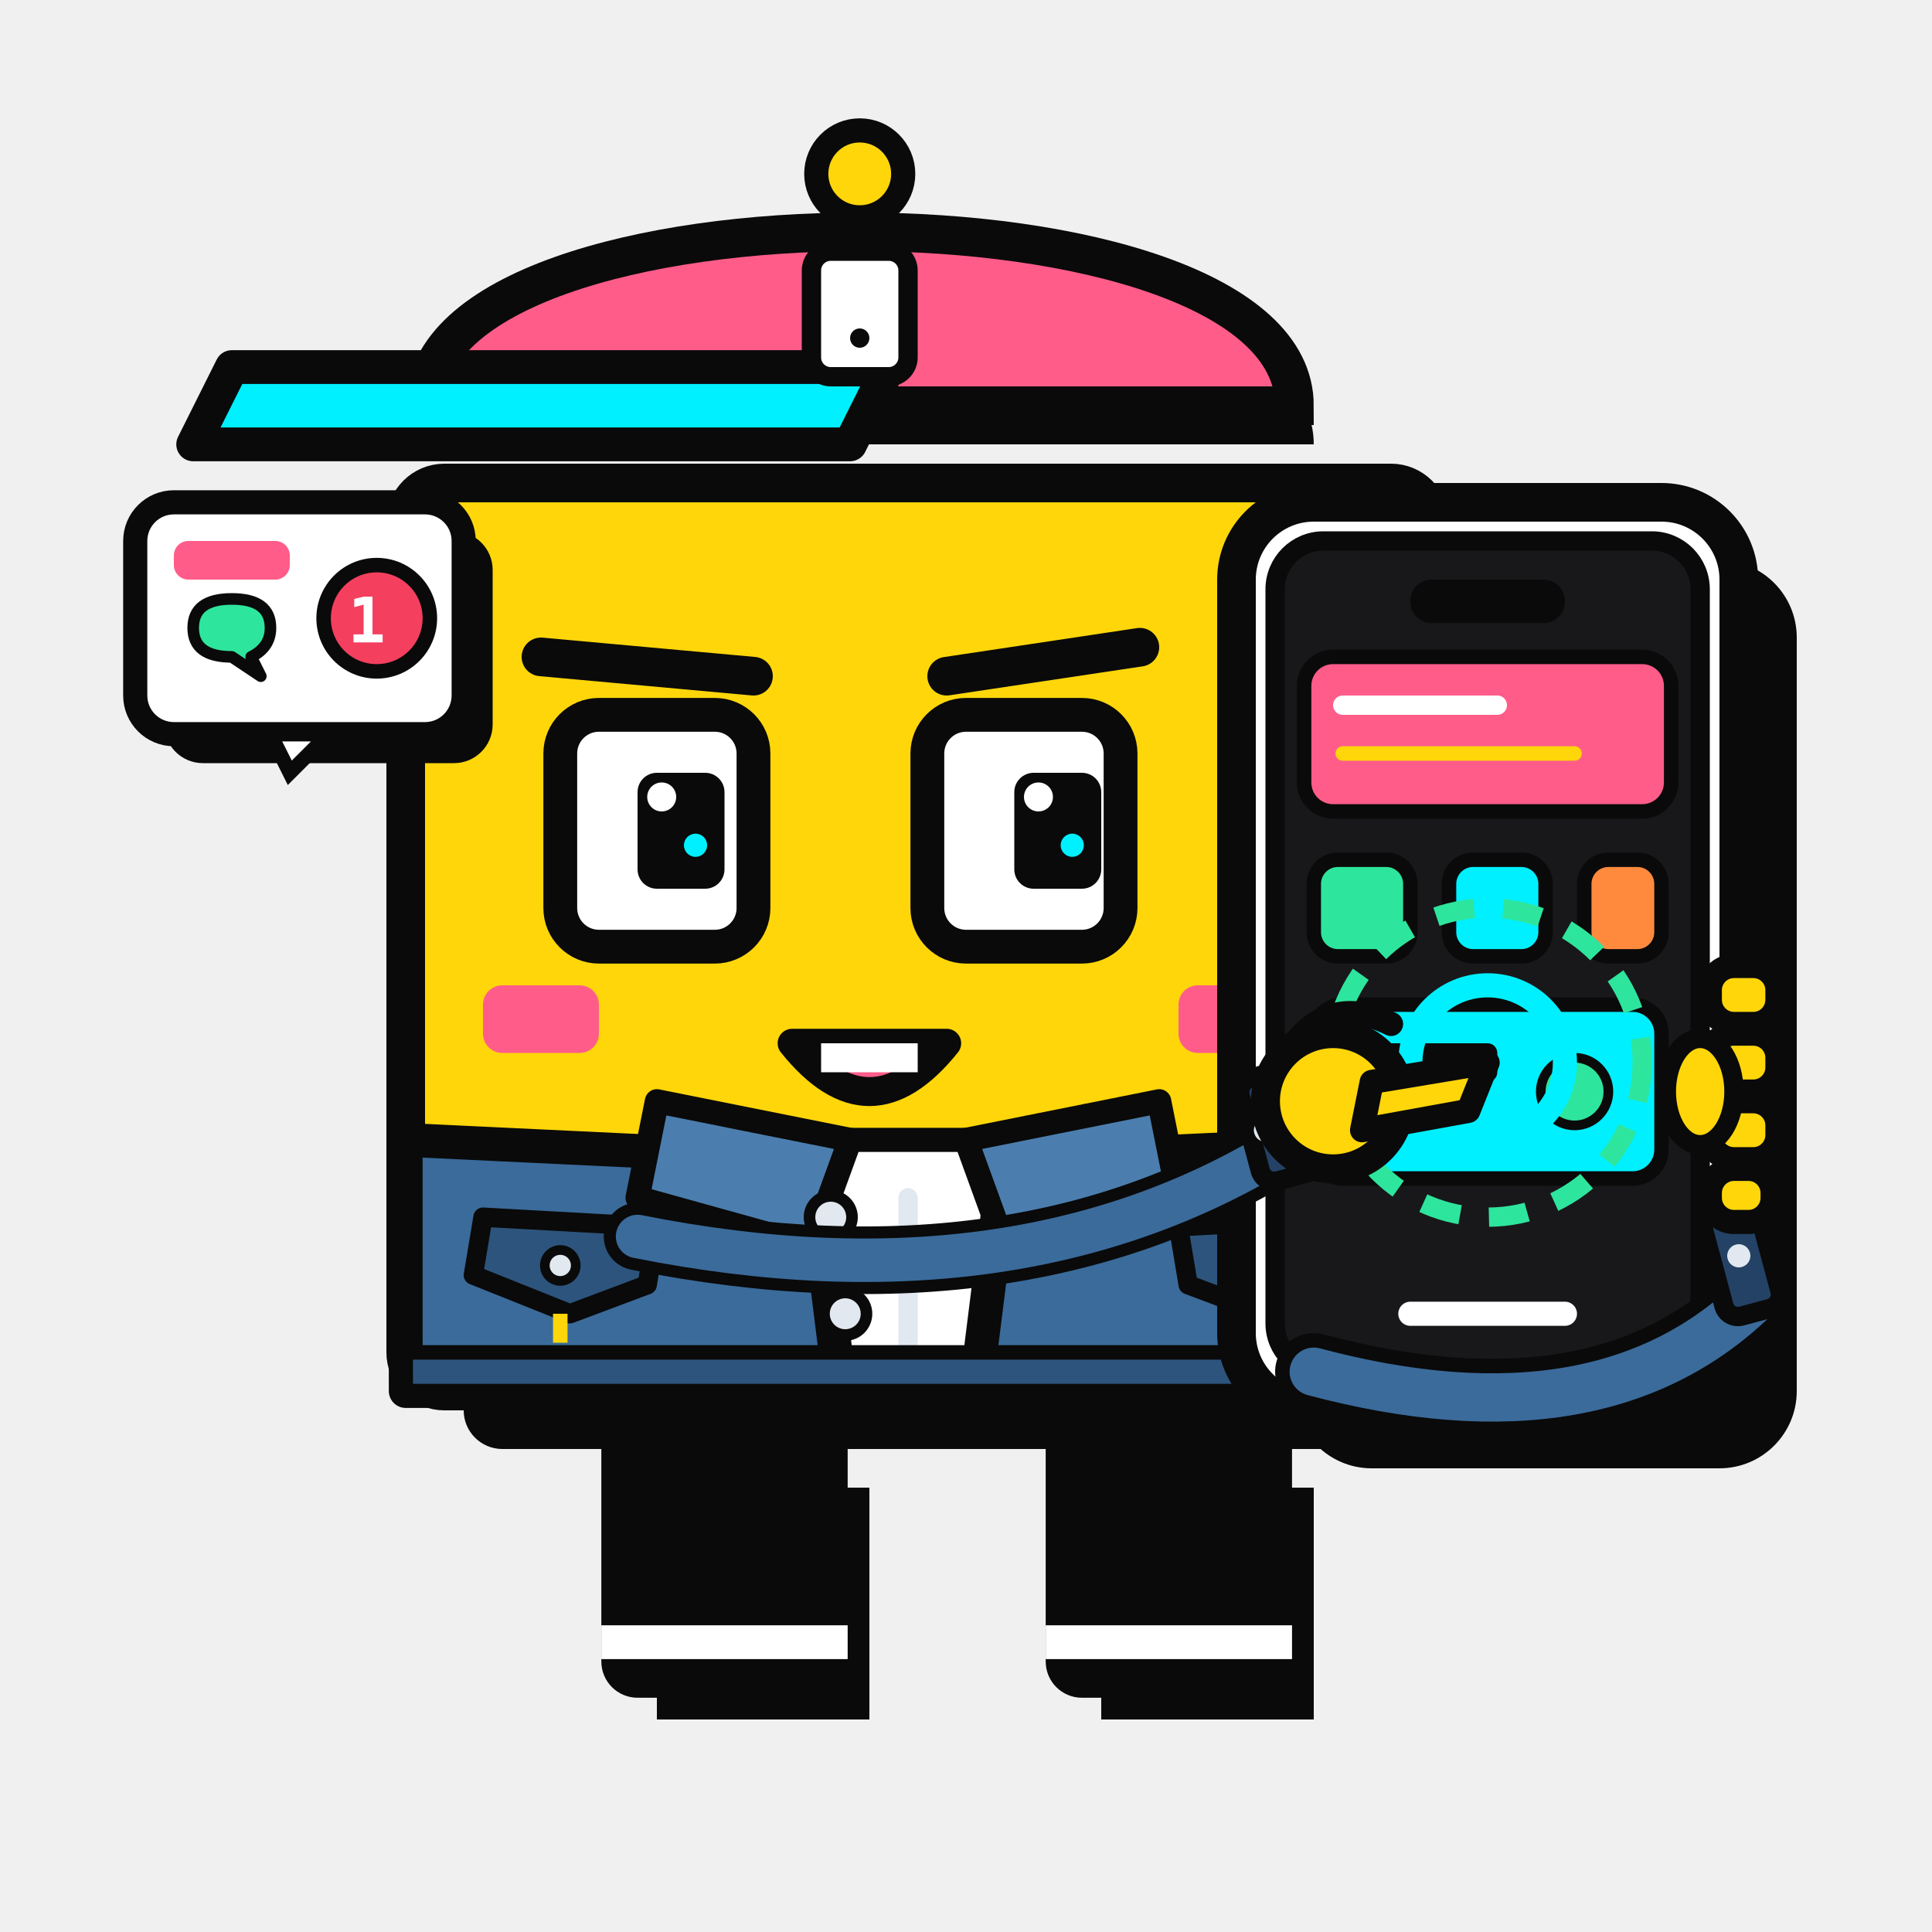
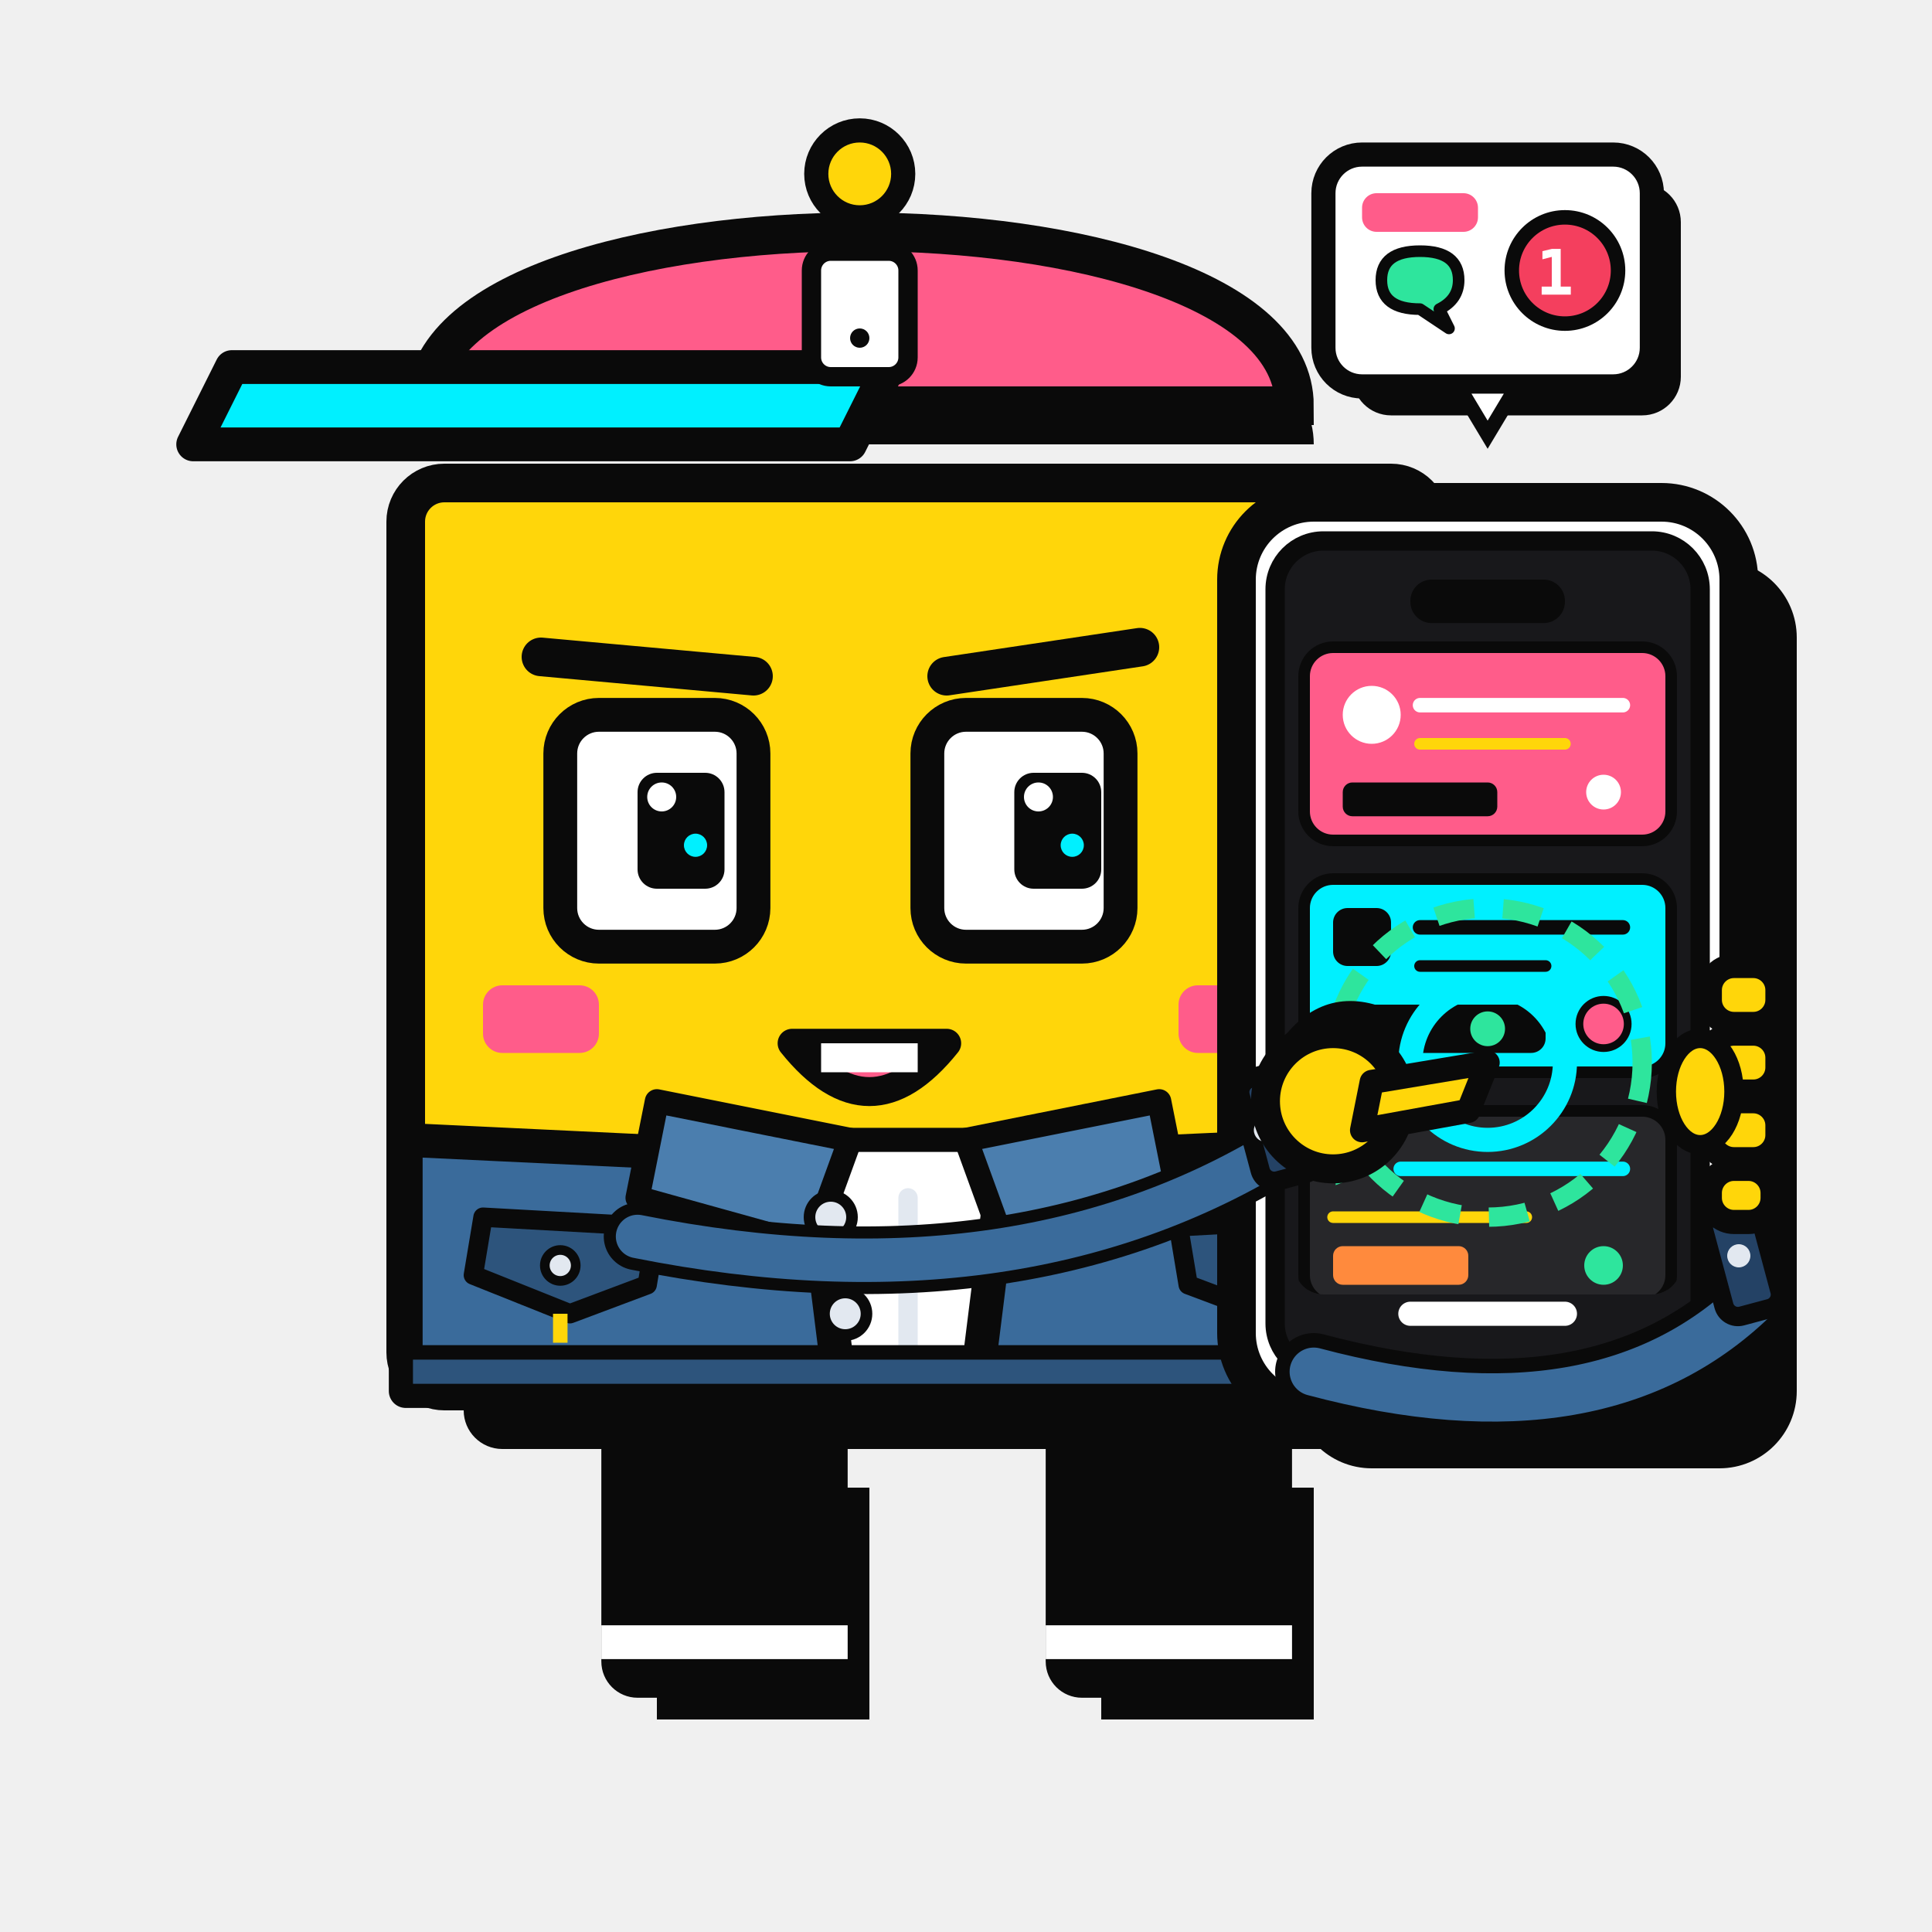
<svg xmlns="http://www.w3.org/2000/svg" viewBox="0 0 200 200" width="200" height="200" fill="none">
-   <rect x="68" y="154" width="22" height="24" fill="#0A0A0A" />
-   <rect x="114" y="154" width="22" height="24" fill="#0A0A0A" />
-   <rect x="64" y="148" width="22" height="26" fill="#0A0A0A" rx="2" stroke="#0A0A0A" stroke-width="3.5" />
-   <line x1="64" y1="170" x2="86" y2="170" stroke="#FFFFFF" stroke-width="3.5" stroke-linecap="square" />
-   <rect x="110" y="148" width="22" height="26" fill="#0A0A0A" rx="2" stroke="#0A0A0A" stroke-width="3.5" />
-   <line x1="110" y1="170" x2="132" y2="170" stroke="#FFFFFF" stroke-width="3.5" stroke-linecap="square" />
-   <rect x="48" y="56" width="106" height="94" rx="4" fill="#0A0A0A" />
-   <rect x="42" y="50" width="106" height="94" rx="4" fill="#FFD60A" stroke="#0A0A0A" stroke-width="4" />
-   <rect x="50" y="102" width="12" height="7" rx="2" fill="#FF5C8A" />
-   <rect x="122" y="102" width="12" height="7" rx="2" fill="#FF5C8A" />
-   <rect x="58" y="74" width="20" height="24" rx="4" fill="#FFFFFF" stroke="#0A0A0A" stroke-width="3.5" />
-   <rect x="66" y="80" width="9" height="12" rx="2" fill="#0A0A0A" />
-   <circle cx="68.5" cy="82.5" r="1.5" fill="#FFFFFF" />
-   <circle cx="72" cy="87.5" r="1.2" fill="#00F0FF" />
-   <rect x="96" y="74" width="20" height="24" rx="4" fill="#FFFFFF" stroke="#0A0A0A" stroke-width="3.5" />
-   <rect x="105" y="80" width="9" height="12" rx="2" fill="#0A0A0A" />
-   <circle cx="107.5" cy="82.5" r="1.5" fill="#FFFFFF" />
-   <circle cx="111" cy="87.5" r="1.2" fill="#00F0FF" />
-   <path d="M 56 68 L 78 70" stroke="#0A0A0A" stroke-width="4" stroke-linecap="round" />
-   <path d="M 98 70 L 118 67" stroke="#0A0A0A" stroke-width="4" stroke-linecap="round" />
-   <path d="M 82 108 Q 90 118 98 108 Z" fill="#FF5C8A" stroke="#0A0A0A" stroke-width="3" stroke-linejoin="round" />
-   <rect x="85" y="108" width="10" height="3" fill="#FFFFFF" />
-   <polygon points="84,118 104,118 101,144 87,144" fill="#FFFFFF" stroke="#0A0A0A" stroke-width="2.5" stroke-linejoin="round" />
-   <line x1="94" y1="124" x2="94" y2="140" stroke="#E2E8F0" stroke-width="2" stroke-linecap="round" />
-   <path d="M 42 118 L 84 120 L 87 144 L 42 144 Z" fill="#3A6B9B" stroke="#0A0A0A" stroke-width="3.5" stroke-linejoin="round" />
-   <path d="M 104 120 L 148 118 L 148 144 L 101 144 Z" fill="#3A6B9B" stroke="#0A0A0A" stroke-width="3.5" stroke-linejoin="round" />
-   <polygon points="68,114 88,118 84,129 66,124" fill="#4B7EAE" stroke="#0A0A0A" stroke-width="2.5" stroke-linejoin="round" />
-   <polygon points="120,114 100,118 104,129 122,124" fill="#4B7EAE" stroke="#0A0A0A" stroke-width="2.5" stroke-linejoin="round" />
-   <polygon points="50,126 68,127 67,133 59,136 49,132" fill="#2D547C" stroke="#0A0A0A" stroke-width="2" stroke-linejoin="round" />
-   <circle cx="58" cy="131" r="1.6" fill="#E2E8F0" stroke="#0A0A0A" stroke-width="1" />
-   <polygon points="122,127 140,126 141,132 131,136 123,133" fill="#2D547C" stroke="#0A0A0A" stroke-width="2" stroke-linejoin="round" />
-   <circle cx="132" cy="131" r="1.6" fill="#E2E8F0" stroke="#0A0A0A" stroke-width="1" />
-   <line x1="58" y1="136" x2="58" y2="144" stroke="#FFD60A" stroke-width="1.5" stroke-dasharray="3 2" />
-   <line x1="132" y1="136" x2="132" y2="144" stroke="#FFD60A" stroke-width="1.5" stroke-dasharray="3 2" />
-   <circle cx="86" cy="126" r="2.2" fill="#E2E8F0" stroke="#0A0A0A" stroke-width="1.2" />
-   <circle cx="87.5" cy="136" r="2.2" fill="#E2E8F0" stroke="#0A0A0A" stroke-width="1.2" />
-   <rect x="42" y="140" width="106" height="4" fill="#2D547C" stroke="#0A0A0A" stroke-width="1.5" />
-   <path d="M 44 46 C 44 22 136 22 136 46 Z" fill="#0A0A0A" />
-   <path d="M 44 42 C 44 18 134 18 134 42 Z" fill="#FF5C8A" stroke="#0A0A0A" stroke-width="4" />
-   <polygon points="24,38 92,38 88,46 20,46" fill="#00F0FF" stroke="#0A0A0A" stroke-width="3.5" stroke-linejoin="round" />
-   <circle cx="89" cy="18" r="4.5" fill="#FFD60A" stroke="#0A0A0A" stroke-width="2.5" />
-   <rect x="84" y="26" width="10" height="13" rx="2" fill="#FFFFFF" stroke="#0A0A0A" stroke-width="2" />
-   <circle cx="89" cy="35" r="1" fill="#0A0A0A" />
-   <g>
-     <rect x="134" y="58" width="52" height="94" rx="8" fill="#0A0A0A" />
-     <rect x="128" y="52" width="52" height="94" rx="8" fill="#FFFFFF" stroke="#0A0A0A" stroke-width="4" />
-     <rect x="132" y="56" width="44" height="86" rx="5" fill="#18181B" stroke="#0A0A0A" stroke-width="2" />
-     <rect x="146" y="60" width="16" height="4.5" rx="2.2" fill="#0A0A0A" />
-     <rect x="135" y="68" width="38" height="16" rx="3" fill="#FF5C8A" stroke="#0A0A0A" stroke-width="1.5" />
-     <line x1="139" y1="73" x2="155" y2="73" stroke="#FFFFFF" stroke-width="2" stroke-linecap="round" />
-     <line x1="139" y1="78" x2="163" y2="78" stroke="#FFD60A" stroke-width="1.5" stroke-linecap="round" />
-     <rect x="136" y="89" width="10" height="10" rx="2.5" fill="#2EE59D" stroke="#0A0A0A" stroke-width="1.5" />
-     <rect x="150" y="89" width="10" height="10" rx="2.5" fill="#00F0FF" stroke="#0A0A0A" stroke-width="1.5" />
-     <rect x="164" y="89" width="8" height="10" rx="2.5" fill="#FF8A3D" stroke="#0A0A0A" stroke-width="1.5" />
-     <rect x="136" y="104" width="36" height="18" rx="3" fill="#00F0FF" stroke="#0A0A0A" stroke-width="1.5" />
-     <rect x="139" y="108" width="16" height="4" rx="1" fill="#0A0A0A" />
-     <circle cx="163" cy="113" r="3.5" fill="#2EE59D" stroke="#0A0A0A" stroke-width="1" />
-     <line x1="146" y1="136" x2="162" y2="136" stroke="#FFFFFF" stroke-width="2.5" stroke-linecap="round" />
-     <circle cx="154" cy="110" r="8" fill="none" stroke="#00F0FF" stroke-width="2.5" />
-     <circle cx="154" cy="110" r="16" fill="none" stroke="#2EE59D" stroke-width="2" stroke-dasharray="4 3" />
-     <path d="M 136 142 Q 166 150 182 134" stroke="#0A0A0A" stroke-width="8" stroke-linecap="round" fill="none" />
-     <path d="M 136 142 Q 166 150 182 134" stroke="#3A6B9B" stroke-width="5" stroke-linecap="round" fill="none" />
-     <rect x="176" y="126" width="6" height="11" rx="1.5" fill="#244265" stroke="#0A0A0A" stroke-width="2" transform="rotate(-15 176 126)" />
-     <circle cx="180" cy="130" r="1.2" fill="#E2E8F0" />
-     <g transform="translate(177, 98)">
-       <rect x="0" y="2" width="7" height="6" rx="2.5" fill="#FFD60A" stroke="#0A0A0A" stroke-width="2.5" />
-       <rect x="0" y="9" width="7" height="6" rx="2.5" fill="#FFD60A" stroke="#0A0A0A" stroke-width="2.5" />
-       <rect x="0" y="16" width="7" height="6" rx="2.5" fill="#FFD60A" stroke="#0A0A0A" stroke-width="2.5" />
-       <rect x="0" y="23" width="6.5" height="5.5" rx="2.5" fill="#FFD60A" stroke="#0A0A0A" stroke-width="2.5" />
-       <ellipse cx="-1" cy="15" rx="3.5" ry="5.5" fill="#FFD60A" stroke="#0A0A0A" stroke-width="2" />
-     </g>
-     <g>
-       <path d="M 66 128 Q 106 136 134 118" stroke="#0A0A0A" stroke-width="7" stroke-linecap="round" fill="none" />
-       <path d="M 66 128 Q 106 136 134 118" stroke="#3A6B9B" stroke-width="4.5" stroke-linecap="round" fill="none" />
-       <rect x="128" y="112" width="6" height="11" rx="1.5" fill="#244265" stroke="#0A0A0A" stroke-width="2" transform="rotate(-15 128 112)" />
-       <circle cx="131" cy="117" r="1.2" fill="#E2E8F0" />
-       <circle cx="138" cy="114" r="7" fill="#FFD60A" stroke="#0A0A0A" stroke-width="3" />
-       <path d="M 142 112 L 154 110 L 152 115 L 141 117 Z" fill="#FFD60A" stroke="#0A0A0A" stroke-width="2.5" stroke-linejoin="round" />
-       <path d="M 134 108 Q 138 103 144 106" stroke="#0A0A0A" stroke-width="2.5" stroke-linecap="round" fill="none" />
-     </g>
-   </g>
-   <g transform="translate(14, 52)">
-     <rect x="3" y="3" width="34" height="24" rx="4" fill="#0A0A0A" />
-     <rect x="0" y="0" width="34" height="24" rx="4" fill="#FFFFFF" stroke="#0A0A0A" stroke-width="2.5" />
-     <rect x="4" y="4" width="12" height="4" rx="1.5" fill="#FF5C8A" />
-     <path d="M 6 13 Q 6 10 10 10 Q 14 10 14 13 Q 14 15 12 16 L 13 18 L 10 16 Q 6 16 6 13 Z" fill="#2EE59D" stroke="#0A0A0A" stroke-width="1.2" stroke-linejoin="round" />
-     <circle cx="25" cy="12" r="5.5" fill="#F43F5E" stroke="#0A0A0A" stroke-width="1.5" />
-     <text x="22" y="14.5" font-family="monospace" font-size="6.5" font-weight="900" fill="#FFFFFF">1</text>
-     <polygon points="14,24 20,24 16,28" fill="#FFFFFF" stroke="#0A0A0A" stroke-width="1.5" />
+   <defs>
+     <style>
+       @keyframes mob-float {
+         0%, 100% { transform: translateY(0px); }
+         50% { transform: translateY(-3.5px); }
+       }
+       @keyframes mob-phone-sway {
+         0%, 100% { transform: rotate(0deg); }
+         50% { transform: rotate(2deg) translateY(-1px); }
+       }
+       @keyframes mob-notify-pop {
+         0%, 100% { transform: translateY(0px) scale(1); }
+         50% { transform: translateY(-3.5px) scale(1.04); }
+       }
+       @keyframes mob-left-click {
+         0%, 100% { transform: translateY(0px) scale(1); }
+         50% { transform: translateY(2px) scale(0.98); }
+       }
+       @keyframes mob-ripple-1 {
+         0% { r: 4px; opacity: 1; stroke-width: 3px; }
+         100% { r: 20px; opacity: 0; stroke-width: 0.5px; }
+       }
+       @keyframes mob-ripple-2 {
+         0% { r: 4px; opacity: 0; stroke-width: 2.5px; }
+         30% { opacity: 0.8; stroke-width: 2px; }
+         100% { r: 28px; opacity: 0; stroke-width: 0.5px; }
+       }
+       @keyframes mob-eye-blink {
+         0%, 88%, 94%, 100% { transform: scaleY(1); }
+         91% { transform: scaleY(0.08); }
+       }
+       @keyframes mob-screen-scroll {
+         0%, 16% { transform: translateY(0px); }
+         30%, 48% { transform: translateY(-24px); }
+         62%, 80% { transform: translateY(-48px); }
+         94%, 100% { transform: translateY(-72px); }
+       }
+       @keyframes mob-scrollbar-glide {
+         0%, 16% { transform: translateY(0px); }
+         30%, 48% { transform: translateY(14px); }
+         62%, 80% { transform: translateY(28px); }
+         94%, 100% { transform: translateY(42px); }
+       }
+       .mob-animated-body {
+         animation: mob-float 3.5s ease-in-out infinite;
+         transform-origin: center bottom;
+       }
+       .mob-animated-phone {
+         animation: mob-phone-sway 3.2s ease-in-out infinite;
+         transform-origin: 154px 138px;
+       }
+       .mob-animated-notify {
+         animation: mob-notify-pop 2.8s ease-in-out infinite;
+         transform-origin: 17px 12px;
+       }
+       .mob-animated-click {
+         animation: mob-left-click 1.6s ease-in-out infinite;
+         transform-origin: 130px 115px;
+       }
+       .mob-animated-ripple1 {
+         animation: mob-ripple-1 1.6s cubic-bezier(0.1, 0.8, 0.3, 1) infinite;
+         transform-origin: 154px 110px;
+       }
+       .mob-animated-ripple2 {
+         animation: mob-ripple-2 1.6s cubic-bezier(0.1, 0.8, 0.3, 1) 0.35s infinite;
+         transform-origin: 154px 110px;
+       }
+       .mob-animated-eye-left {
+         animation: mob-eye-blink 4s ease-in-out infinite;
+         transform-origin: 68px 86px;
+       }
+       .mob-animated-eye-right {
+         animation: mob-eye-blink 4s ease-in-out infinite;
+         transform-origin: 106px 86px;
+       }
+       .mob-animated-feed {
+         animation: mob-screen-scroll 4.8s cubic-bezier(0.25, 1, 0.5, 1) infinite;
+       }
+       .mob-animated-scrollbar {
+         animation: mob-scrollbar-glide 4.8s cubic-bezier(0.25, 1, 0.5, 1) infinite;
+         transform-origin: 172px 68px;
+       }
+     </style>
+     <clipPath id="mob-screen-viewport">
+       <rect x="134" y="66" width="40" height="68" rx="3" />
+     </clipPath>
+   </defs>
+   <g class="mob-animated-body">
+     <rect x="68" y="154" width="22" height="24" fill="#0A0A0A" />
+     <rect x="114" y="154" width="22" height="24" fill="#0A0A0A" />
+     <rect x="64" y="148" width="22" height="26" fill="#0A0A0A" rx="2" stroke="#0A0A0A" stroke-width="3.5" />
+     <line x1="64" y1="170" x2="86" y2="170" stroke="#FFFFFF" stroke-width="3.5" stroke-linecap="square" />
+     <rect x="110" y="148" width="22" height="26" fill="#0A0A0A" rx="2" stroke="#0A0A0A" stroke-width="3.5" />
+     <line x1="110" y1="170" x2="132" y2="170" stroke="#FFFFFF" stroke-width="3.5" stroke-linecap="square" />
+     <rect x="48" y="56" width="106" height="94" rx="4" fill="#0A0A0A" />
+     <rect x="42" y="50" width="106" height="94" rx="4" fill="#FFD60A" stroke="#0A0A0A" stroke-width="4" />
+     <rect x="50" y="102" width="12" height="7" rx="2" fill="#FF5C8A" />
+     <rect x="122" y="102" width="12" height="7" rx="2" fill="#FF5C8A" />
+     <g class="mob-animated-eye-left">
+       <rect x="58" y="74" width="20" height="24" rx="4" fill="#FFFFFF" stroke="#0A0A0A" stroke-width="3.5" />
+       <rect x="66" y="80" width="9" height="12" rx="2" fill="#0A0A0A" />
+       <circle cx="68.5" cy="82.5" r="1.5" fill="#FFFFFF" />
+       <circle cx="72" cy="87.5" r="1.2" fill="#00F0FF" />
+     </g>
+     <g class="mob-animated-eye-right">
+       <rect x="96" y="74" width="20" height="24" rx="4" fill="#FFFFFF" stroke="#0A0A0A" stroke-width="3.5" />
+       <rect x="105" y="80" width="9" height="12" rx="2" fill="#0A0A0A" />
+       <circle cx="107.5" cy="82.5" r="1.5" fill="#FFFFFF" />
+       <circle cx="111" cy="87.5" r="1.2" fill="#00F0FF" />
+     </g>
+     <path d="M 56 68 L 78 70" stroke="#0A0A0A" stroke-width="4" stroke-linecap="round" />
+     <path d="M 98 70 L 118 67" stroke="#0A0A0A" stroke-width="4" stroke-linecap="round" />
+     <path d="M 82 108 Q 90 118 98 108 Z" fill="#FF5C8A" stroke="#0A0A0A" stroke-width="3" stroke-linejoin="round" />
+     <rect x="85" y="108" width="10" height="3" fill="#FFFFFF" />
+     <polygon points="84,118 104,118 101,144 87,144" fill="#FFFFFF" stroke="#0A0A0A" stroke-width="2.5" stroke-linejoin="round" />
+     <line x1="94" y1="124" x2="94" y2="140" stroke="#E2E8F0" stroke-width="2" stroke-linecap="round" />
+     <path d="M 42 118 L 84 120 L 87 144 L 42 144 Z" fill="#3A6B9B" stroke="#0A0A0A" stroke-width="3.5" stroke-linejoin="round" />
+     <path d="M 104 120 L 148 118 L 148 144 L 101 144 Z" fill="#3A6B9B" stroke="#0A0A0A" stroke-width="3.5" stroke-linejoin="round" />
+     <polygon points="68,114 88,118 84,129 66,124" fill="#4B7EAE" stroke="#0A0A0A" stroke-width="2.5" stroke-linejoin="round" />
+     <polygon points="120,114 100,118 104,129 122,124" fill="#4B7EAE" stroke="#0A0A0A" stroke-width="2.5" stroke-linejoin="round" />
+     <polygon points="50,126 68,127 67,133 59,136 49,132" fill="#2D547C" stroke="#0A0A0A" stroke-width="2" stroke-linejoin="round" />
+     <circle cx="58" cy="131" r="1.6" fill="#E2E8F0" stroke="#0A0A0A" stroke-width="1" />
+     <polygon points="122,127 140,126 141,132 131,136 123,133" fill="#2D547C" stroke="#0A0A0A" stroke-width="2" stroke-linejoin="round" />
+     <circle cx="132" cy="131" r="1.6" fill="#E2E8F0" stroke="#0A0A0A" stroke-width="1" />
+     <line x1="58" y1="136" x2="58" y2="144" stroke="#FFD60A" stroke-width="1.5" stroke-dasharray="3 2" />
+     <line x1="132" y1="136" x2="132" y2="144" stroke="#FFD60A" stroke-width="1.5" stroke-dasharray="3 2" />
+     <circle cx="86" cy="126" r="2.2" fill="#E2E8F0" stroke="#0A0A0A" stroke-width="1.2" />
+     <circle cx="87.5" cy="136" r="2.2" fill="#E2E8F0" stroke="#0A0A0A" stroke-width="1.2" />
+     <rect x="42" y="140" width="106" height="4" fill="#2D547C" stroke="#0A0A0A" stroke-width="1.5" />
+     <path d="M 44 46 C 44 22 136 22 136 46 Z" fill="#0A0A0A" />
+     <path d="M 44 42 C 44 18 134 18 134 42 Z" fill="#FF5C8A" stroke="#0A0A0A" stroke-width="4" />
+     <polygon points="24,38 92,38 88,46 20,46" fill="#00F0FF" stroke="#0A0A0A" stroke-width="3.5" stroke-linejoin="round" />
+     <circle cx="89" cy="18" r="4.5" fill="#FFD60A" stroke="#0A0A0A" stroke-width="2.5" />
+     <rect x="84" y="26" width="10" height="13" rx="2" fill="#FFFFFF" stroke="#0A0A0A" stroke-width="2" />
+     <circle cx="89" cy="35" r="1" fill="#0A0A0A" />
+     <g class="mob-animated-phone">
+       <rect x="134" y="58" width="52" height="94" rx="8" fill="#0A0A0A" />
+       <rect x="128" y="52" width="52" height="94" rx="8" fill="#FFFFFF" stroke="#0A0A0A" stroke-width="4" />
+       <rect x="132" y="56" width="44" height="86" rx="5" fill="#18181B" stroke="#0A0A0A" stroke-width="2" />
+       <rect x="146" y="60" width="16" height="4.5" rx="2.2" fill="#0A0A0A" />
+       <rect x="171.5" y="68" width="1.5" height="10" rx="0.75" fill="#FFFFFF" opacity="0.6" class="mob-animated-scrollbar" />
+       <g clip-path="url(#mob-screen-viewport)">
+         <g class="mob-animated-feed">
+           <g id="mob-feed-item-1">
+             <rect x="135" y="67" width="38" height="20" rx="3" fill="#FF5C8A" stroke="#0A0A0A" stroke-width="1.2" />
+             <circle cx="142" cy="74" r="3" fill="#FFFFFF" />
+             <line x1="147" y1="73" x2="168" y2="73" stroke="#FFFFFF" stroke-width="1.5" stroke-linecap="round" />
+             <line x1="147" y1="77" x2="162" y2="77" stroke="#FFD60A" stroke-width="1.2" stroke-linecap="round" />
+             <rect x="139" y="81" width="16" height="3.5" rx="1" fill="#0A0A0A" />
+             <circle cx="166" cy="82" r="1.8" fill="#FFFFFF" />
+           </g>
+           <g id="mob-feed-item-2">
+             <rect x="135" y="91" width="38" height="20" rx="3" fill="#00F0FF" stroke="#0A0A0A" stroke-width="1.2" />
+             <rect x="138" y="94" width="6" height="6" rx="1.5" fill="#0A0A0A" />
+             <line x1="147" y1="96" x2="168" y2="96" stroke="#0A0A0A" stroke-width="1.5" stroke-linecap="round" />
+             <line x1="147" y1="100" x2="160" y2="100" stroke="#0A0A0A" stroke-width="1.2" stroke-linecap="round" />
+             <rect x="138" y="104" width="22" height="5" rx="1.5" fill="#0A0A0A" />
+             <circle cx="154" cy="106.5" r="1.8" fill="#2EE59D" />
+             <circle cx="166" cy="106" r="2.5" fill="#FF5C8A" stroke="#0A0A0A" stroke-width="0.8" />
+           </g>
+           <g id="mob-feed-item-3">
+             <rect x="135" y="115" width="38" height="20" rx="3" fill="#27272A" stroke="#0A0A0A" stroke-width="1.2" />
+             <text x="138" y="123" fill="#2EE59D" font-size="6" font-family="monospace" font-weight="bold">&gt;</text>
+             <line x1="145" y1="121" x2="168" y2="121" stroke="#00F0FF" stroke-width="1.5" stroke-linecap="round" />
+             <line x1="138" y1="126" x2="158" y2="126" stroke="#FFD60A" stroke-width="1.2" stroke-linecap="round" />
+             <rect x="138" y="129" width="14" height="4" rx="1" fill="#FF8A3D" />
+             <circle cx="166" cy="131" r="2" fill="#2EE59D" />
+           </g>
+           <g id="mob-feed-item-1-dup">
+             <rect x="135" y="139" width="38" height="20" rx="3" fill="#FF5C8A" stroke="#0A0A0A" stroke-width="1.2" />
+             <circle cx="142" cy="146" r="3" fill="#FFFFFF" />
+             <line x1="147" y1="145" x2="168" y2="145" stroke="#FFFFFF" stroke-width="1.5" stroke-linecap="round" />
+             <line x1="147" y1="149" x2="162" y2="149" stroke="#FFD60A" stroke-width="1.2" stroke-linecap="round" />
+             <rect x="139" y="153" width="16" height="3.5" rx="1" fill="#0A0A0A" />
+             <circle cx="166" cy="154" r="1.8" fill="#FFFFFF" />
+           </g>
+           <g id="mob-feed-item-2-dup">
+             <rect x="135" y="163" width="38" height="20" rx="3" fill="#00F0FF" stroke="#0A0A0A" stroke-width="1.2" />
+             <rect x="138" y="166" width="6" height="6" rx="1.5" fill="#0A0A0A" />
+             <line x1="147" y1="168" x2="168" y2="168" stroke="#0A0A0A" stroke-width="1.5" stroke-linecap="round" />
+             <line x1="147" y1="172" x2="160" y2="172" stroke="#0A0A0A" stroke-width="1.2" stroke-linecap="round" />
+             <rect x="138" y="176" width="22" height="5" rx="1.5" fill="#0A0A0A" />
+             <circle cx="154" cy="178.5" r="1.8" fill="#2EE59D" />
+             <circle cx="166" cy="178" r="2.5" fill="#FF5C8A" stroke="#0A0A0A" stroke-width="0.8" />
+           </g>
+           <g id="mob-feed-item-3-dup">
+             <rect x="135" y="187" width="38" height="20" rx="3" fill="#27272A" stroke="#0A0A0A" stroke-width="1.2" />
+             <text x="138" y="195" fill="#2EE59D" font-size="6" font-family="monospace" font-weight="bold">&gt;</text>
+             <line x1="145" y1="193" x2="168" y2="193" stroke="#00F0FF" stroke-width="1.5" stroke-linecap="round" />
+             <line x1="138" y1="198" x2="158" y2="198" stroke="#FFD60A" stroke-width="1.2" stroke-linecap="round" />
+             <rect x="138" y="201" width="14" height="4" rx="1" fill="#FF8A3D" />
+             <circle cx="166" cy="203" r="2" fill="#2EE59D" />
+           </g>
+         </g>
+       </g>
+       <line x1="146" y1="136" x2="162" y2="136" stroke="#FFFFFF" stroke-width="2.5" stroke-linecap="round" />
+       <circle cx="154" cy="110" r="8" fill="none" stroke="#00F0FF" stroke-width="2.5" class="mob-animated-ripple1" />
+       <circle cx="154" cy="110" r="16" fill="none" stroke="#2EE59D" stroke-width="2" stroke-dasharray="4 3" class="mob-animated-ripple2" />
+       <path d="M 136 142 Q 166 150 182 134" stroke="#0A0A0A" stroke-width="8" stroke-linecap="round" fill="none" />
+       <path d="M 136 142 Q 166 150 182 134" stroke="#3A6B9B" stroke-width="5" stroke-linecap="round" fill="none" />
+       <rect x="176" y="126" width="6" height="11" rx="1.5" fill="#244265" stroke="#0A0A0A" stroke-width="2" transform="rotate(-15 176 126)" />
+       <circle cx="180" cy="130" r="1.2" fill="#E2E8F0" />
+       <g transform="translate(177, 98)">
+         <rect x="0" y="2" width="7" height="6" rx="2.5" fill="#FFD60A" stroke="#0A0A0A" stroke-width="2.5" />
+         <rect x="0" y="9" width="7" height="6" rx="2.5" fill="#FFD60A" stroke="#0A0A0A" stroke-width="2.5" />
+         <rect x="0" y="16" width="7" height="6" rx="2.5" fill="#FFD60A" stroke="#0A0A0A" stroke-width="2.5" />
+         <rect x="0" y="23" width="6.5" height="5.5" rx="2.5" fill="#FFD60A" stroke="#0A0A0A" stroke-width="2.5" />
+         <ellipse cx="-1" cy="15" rx="3.5" ry="5.5" fill="#FFD60A" stroke="#0A0A0A" stroke-width="2" />
+       </g>
+       <g class="mob-animated-click">
+         <path d="M 66 128 Q 106 136 134 118" stroke="#0A0A0A" stroke-width="7" stroke-linecap="round" fill="none" />
+         <path d="M 66 128 Q 106 136 134 118" stroke="#3A6B9B" stroke-width="4.5" stroke-linecap="round" fill="none" />
+         <rect x="128" y="112" width="6" height="11" rx="1.5" fill="#244265" stroke="#0A0A0A" stroke-width="2" transform="rotate(-15 128 112)" />
+         <circle cx="131" cy="117" r="1.2" fill="#E2E8F0" />
+         <circle cx="138" cy="114" r="7" fill="#FFD60A" stroke="#0A0A0A" stroke-width="3" />
+         <path d="M 142 112 L 154 110 L 152 115 L 141 117 Z" fill="#FFD60A" stroke="#0A0A0A" stroke-width="2.5" stroke-linejoin="round" />
+         <path d="M 134 108 Q 138 103 144 106" stroke="#0A0A0A" stroke-width="2.5" stroke-linecap="round" fill="none" />
+       </g>
+     </g>
+     <g transform="translate(137, 16)">
+       <g class="mob-animated-notify">
+         <rect x="3" y="3" width="34" height="24" rx="4" fill="#0A0A0A" />
+         <rect x="0" y="0" width="34" height="24" rx="4" fill="#FFFFFF" stroke="#0A0A0A" stroke-width="2.5" />
+         <rect x="4" y="4" width="12" height="4" rx="1.5" fill="#FF5C8A" />
+         <path d="M 6 13 Q 6 10 10 10 Q 14 10 14 13 Q 14 15 12 16 L 13 18 L 10 16 Q 6 16 6 13 Z" fill="#2EE59D" stroke="#0A0A0A" stroke-width="1.2" stroke-linejoin="round" />
+         <circle cx="25" cy="12" r="5.5" fill="#F43F5E" stroke="#0A0A0A" stroke-width="1.5" />
+         <text x="22" y="14.5" font-family="monospace" font-size="6.5" font-weight="900" fill="#FFFFFF">1</text>
+         <polygon points="14,24 20,24 17,29" fill="#FFFFFF" stroke="#0A0A0A" stroke-width="1.5" />
+       </g>
+     </g>
  </g>
</svg>
